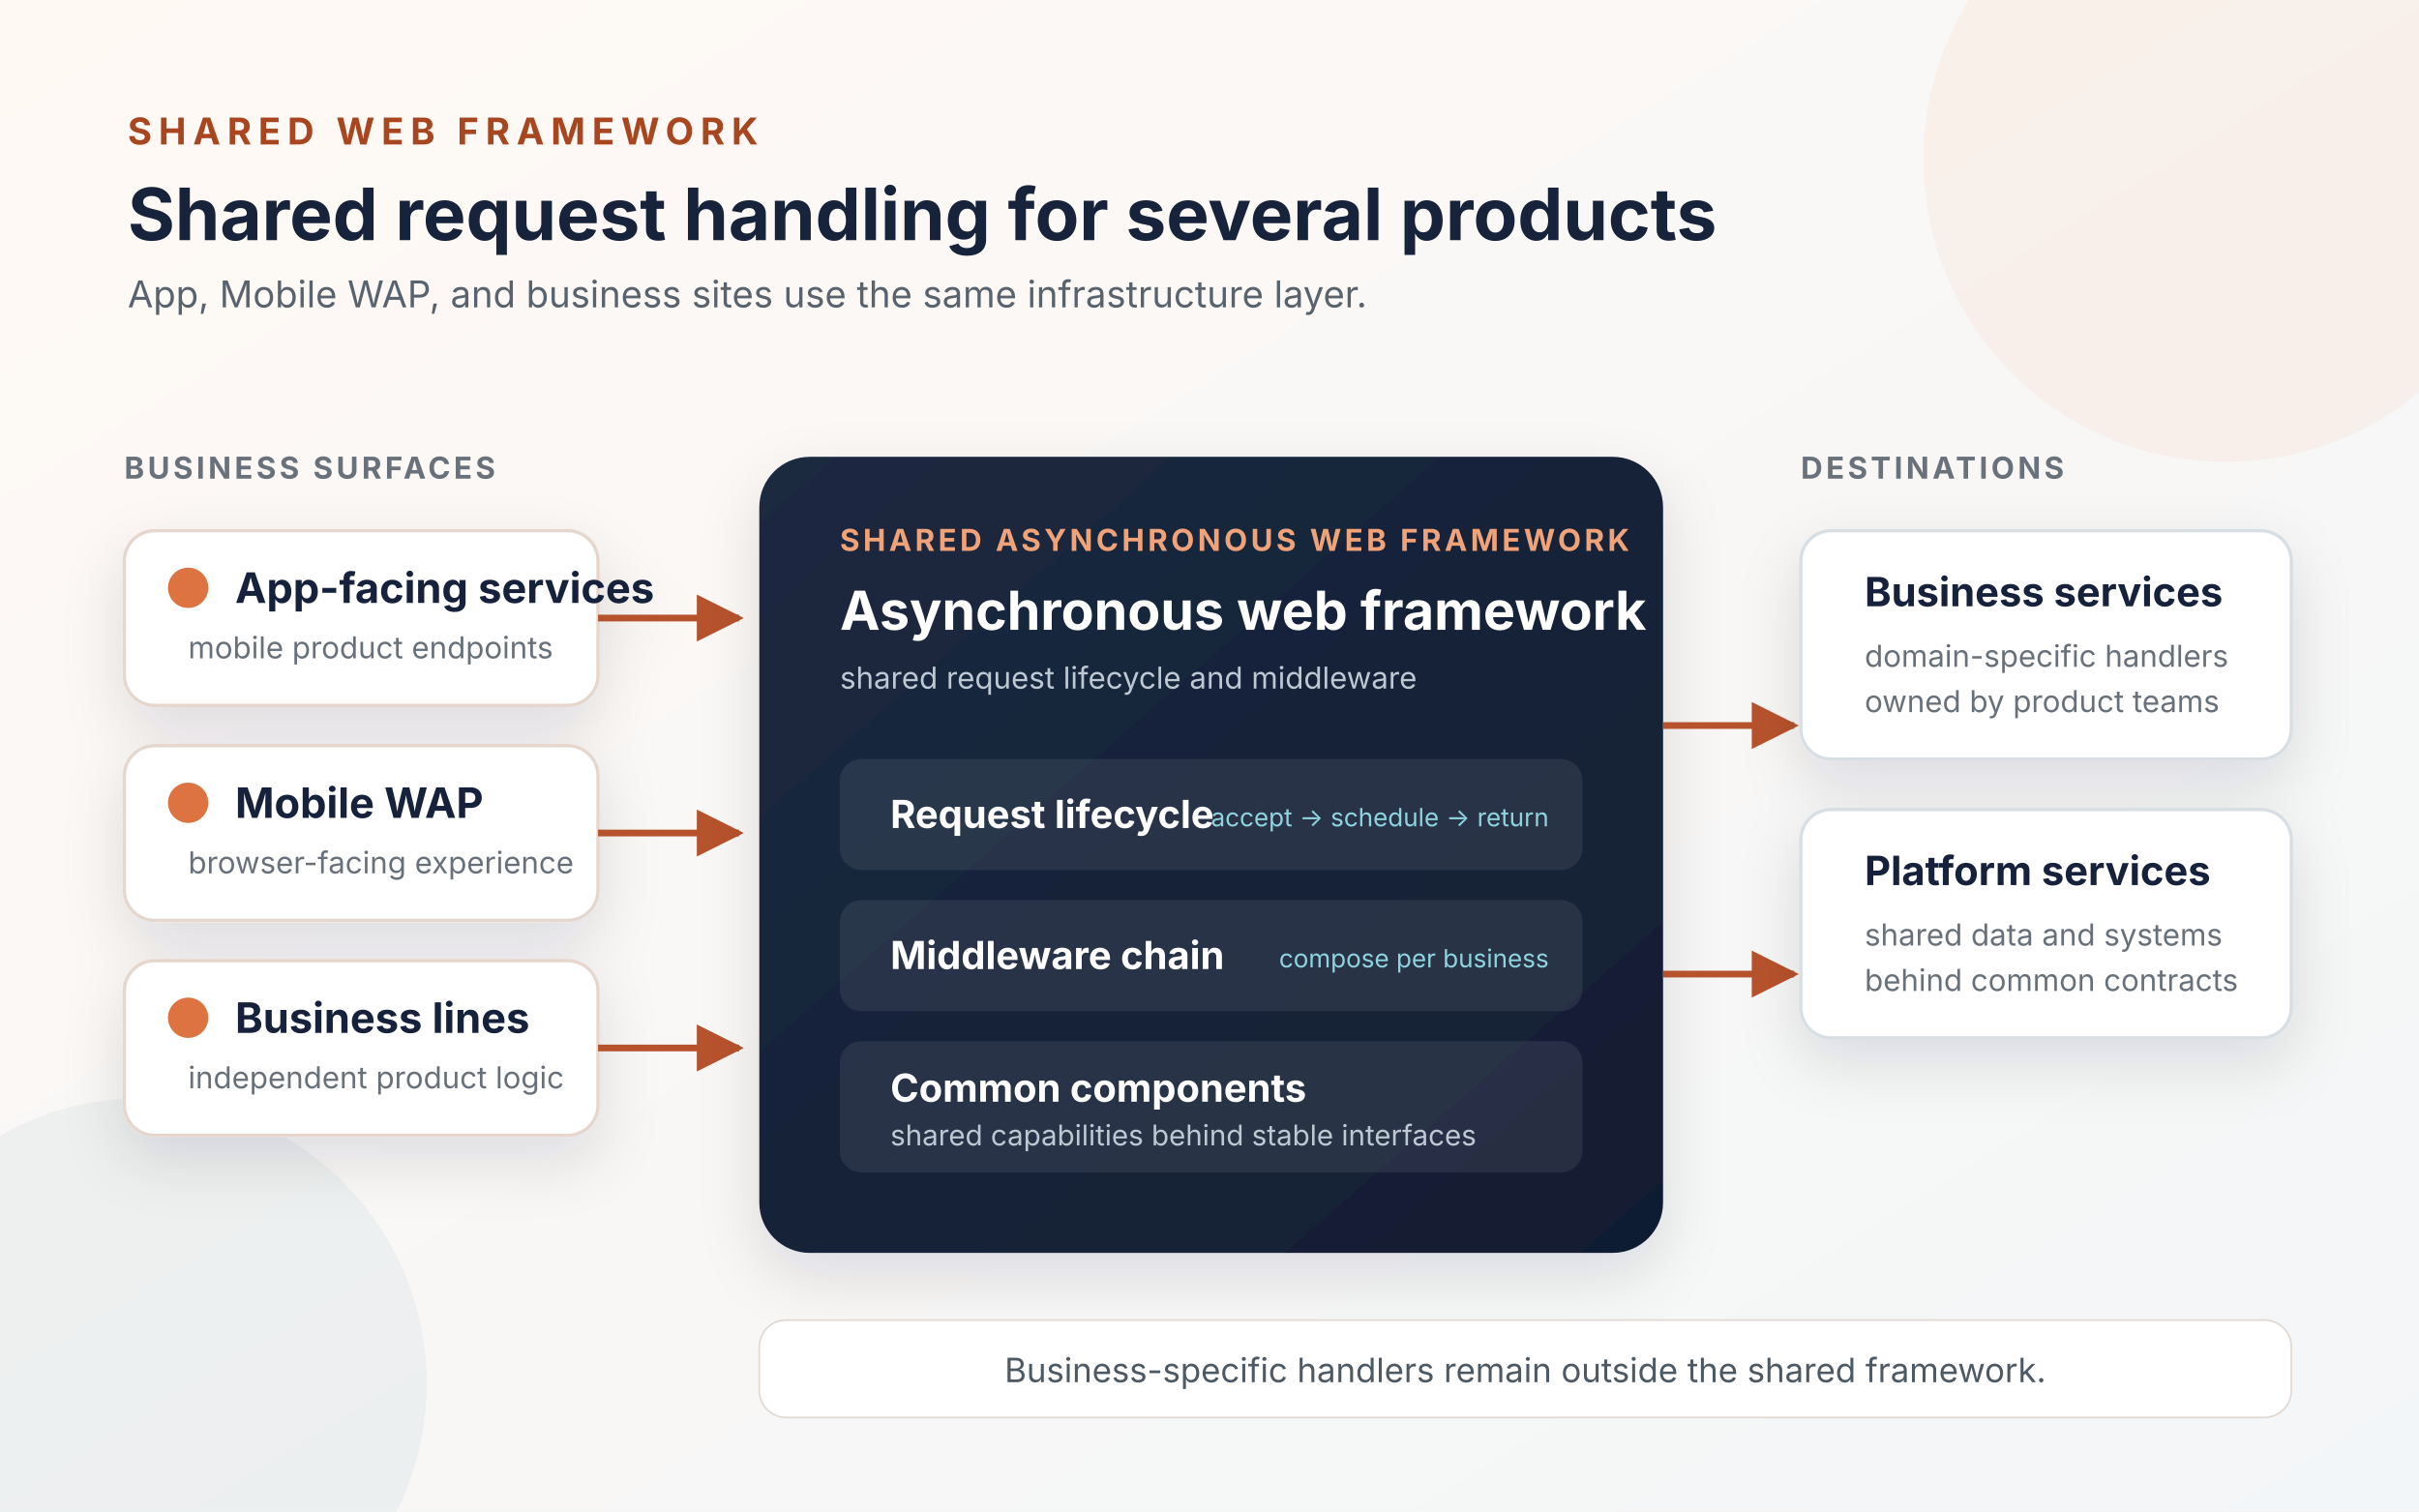
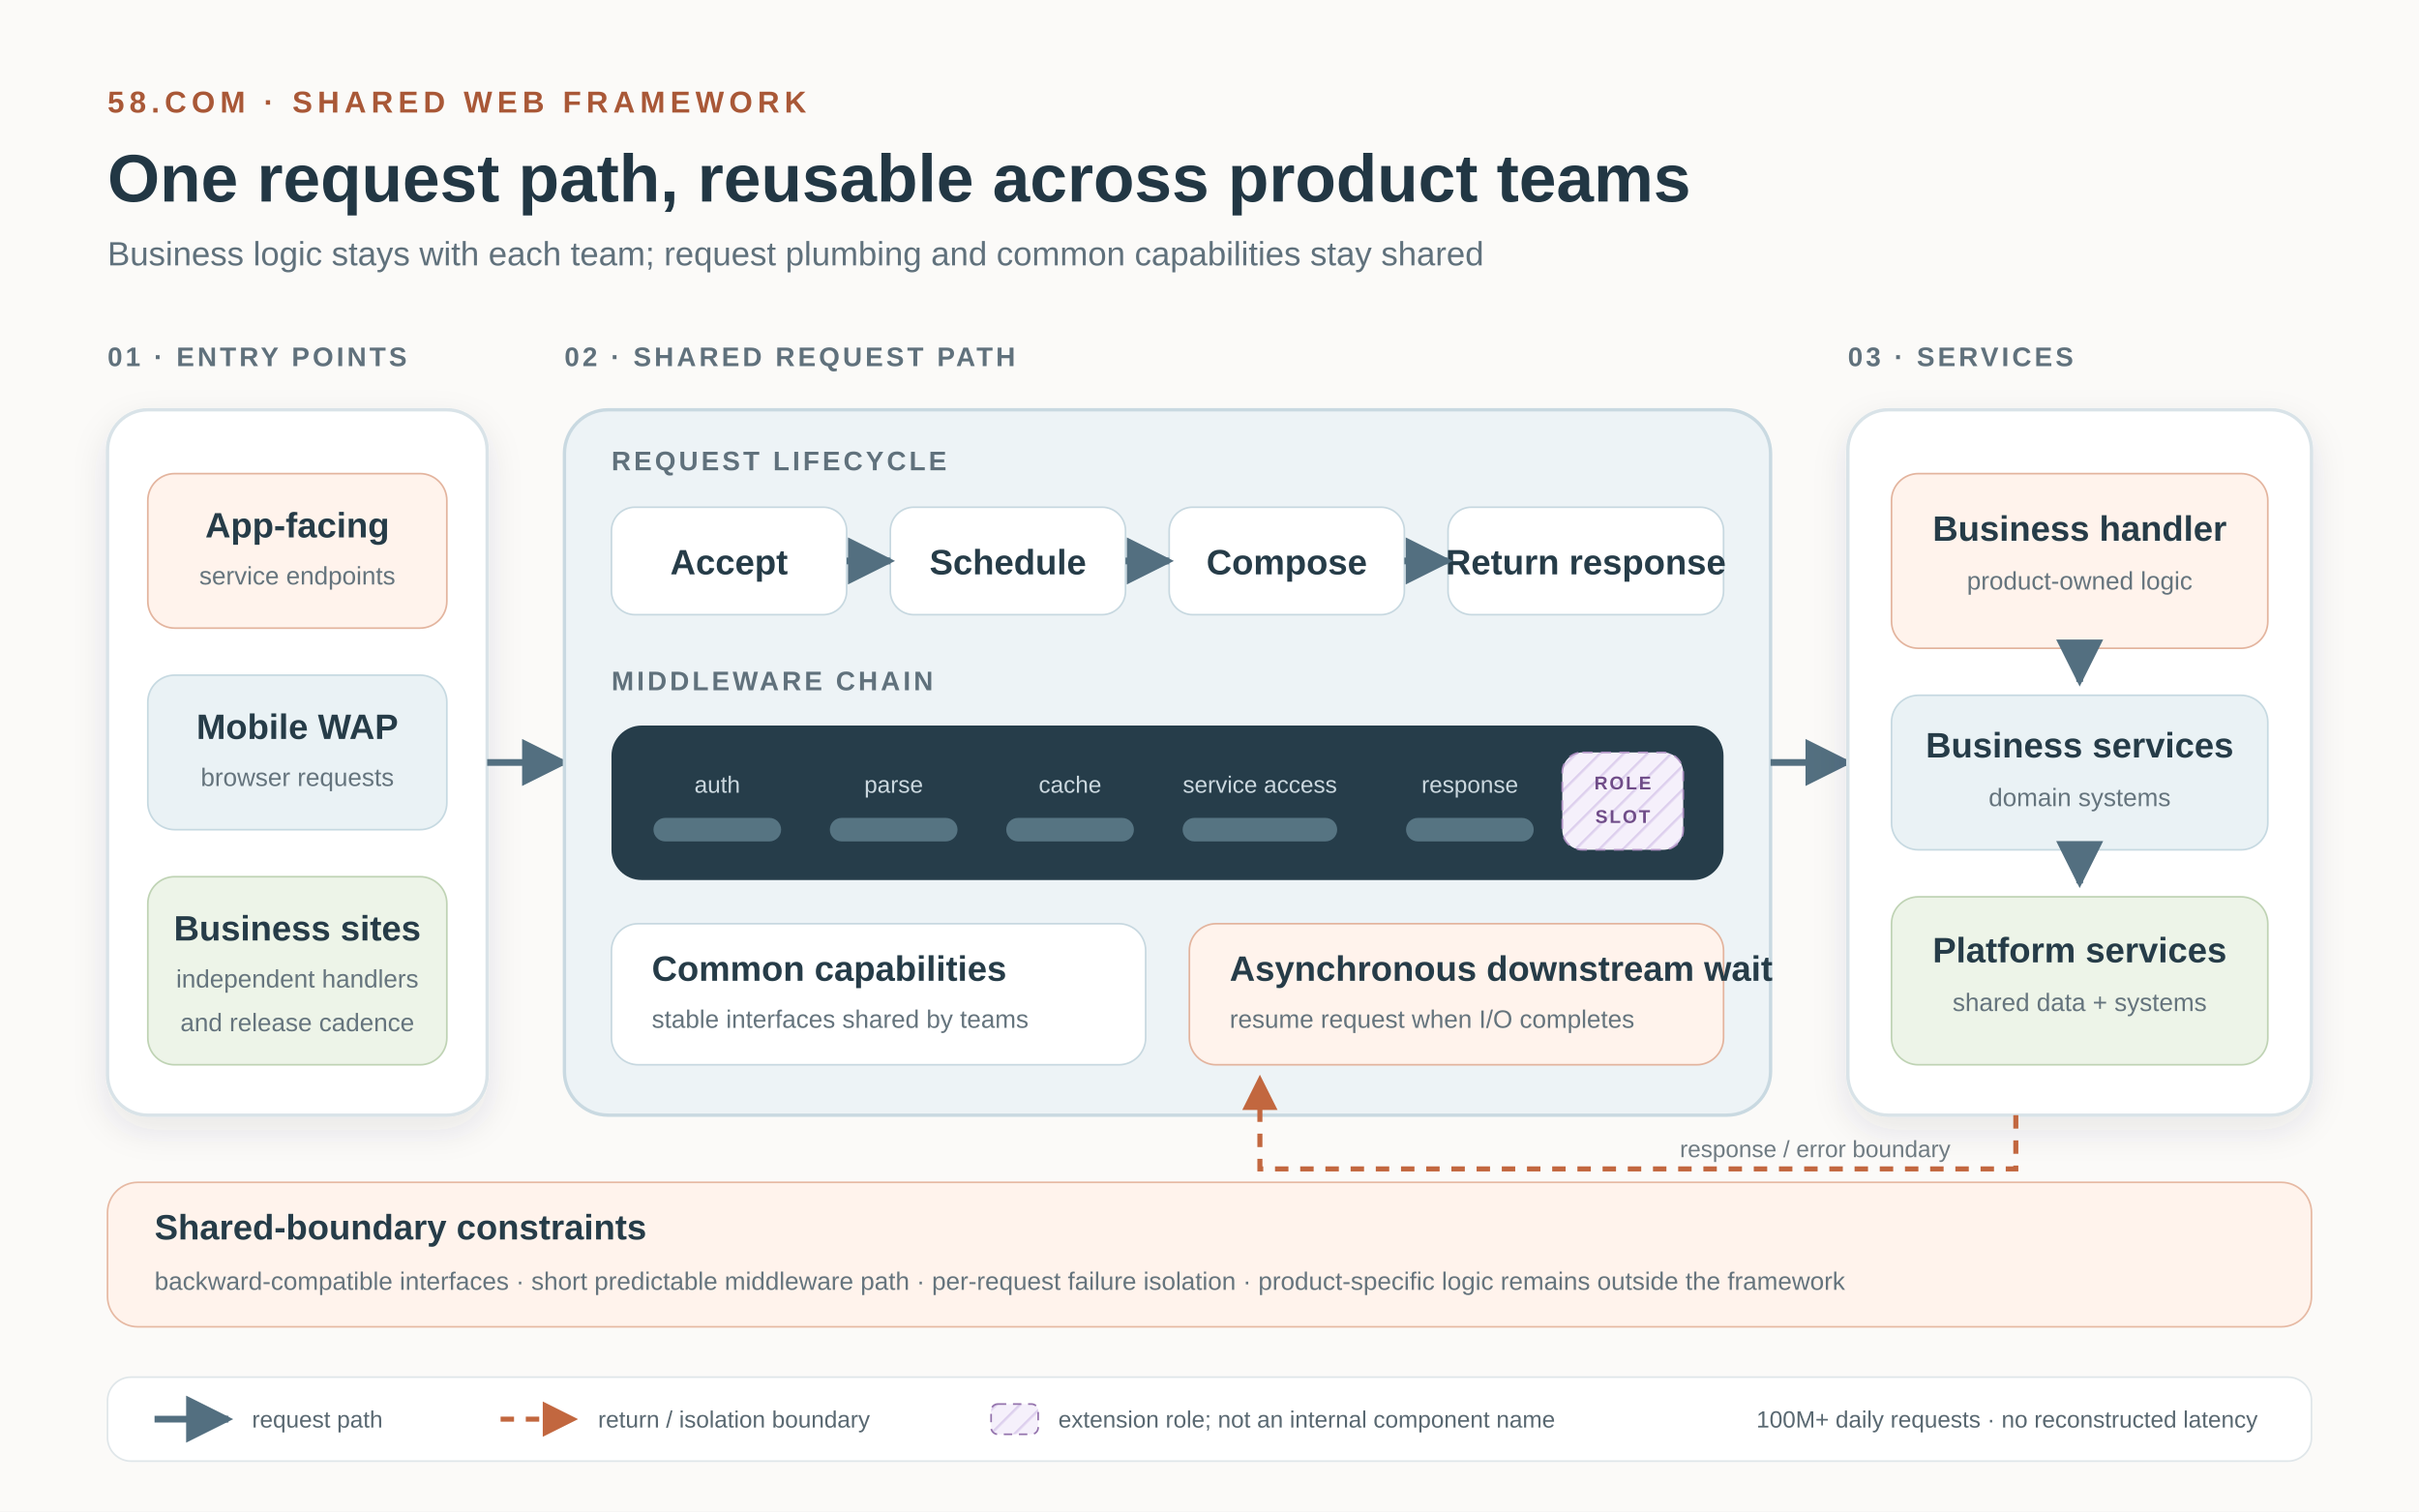
<svg xmlns="http://www.w3.org/2000/svg" width="1440" height="900" viewBox="0 0 1440 900" role="img" aria-labelledby="title desc">
  <defs>
-     <linearGradient id="ground" x1="0" y1="0" x2="1" y2="1">
-       <stop offset="0" stop-color="#fff9f4" />
-       <stop offset="1" stop-color="#f3f6f8" />
-     </linearGradient>
-     <linearGradient id="core" x1="0" y1="0" x2="1" y2="1">
-       <stop offset="0" stop-color="#1c2940" />
-       <stop offset="1" stop-color="#111d31" />
-     </linearGradient>
-     <marker id="arrow" viewBox="0 0 10 10" refX="9" refY="5" markerWidth="7" markerHeight="7" orient="auto-start-reverse">
-       <path d="M0 0 10 5 0 10Z" fill="#b6532d" />
+     <marker id="arrow" viewBox="0 0 10 10" refX="9" refY="5" markerWidth="7" markerHeight="7" orient="auto">
+       <path d="M0 0 10 5 0 10Z" fill="#536f80" />
    </marker>
-     <filter id="shadow" x="-20%" y="-20%" width="140%" height="150%">
-       <feDropShadow dx="0" dy="14" stdDeviation="18" flood-color="#16233a" flood-opacity=".12" />
+     <marker id="returnArrow" viewBox="0 0 10 10" refX="9" refY="5" markerWidth="7" markerHeight="7" orient="auto">
+       <path d="M0 0 10 5 0 10Z" fill="#c2673f" />
+     </marker>
+     <pattern id="slot" width="10" height="10" patternUnits="userSpaceOnUse" patternTransform="rotate(45)">
+       <rect width="10" height="10" fill="#f5f0fb" />
+       <line y2="10" stroke="#ded1ee" stroke-width="3" />
+     </pattern>
+     <filter id="shadow" x="-15%" y="-15%" width="130%" height="140%">
+       <feDropShadow dx="0" dy="8" stdDeviation="10" flood-color="#2a3d4d" flood-opacity=".1" />
    </filter>
+     <style>text{font-family:-apple-system,BlinkMacSystemFont,"Segoe UI",Arial,sans-serif}.kicker{font-size:18px;font-weight:750;letter-spacing:3px;fill:#a95837}.title{font-size:40px;font-weight:760;fill:#223744}.sub{font-size:20px;fill:#60717c}.stage{font-size:16px;font-weight:760;letter-spacing:1.8px;fill:#60717c}.box-title{font-size:21px;font-weight:720;fill:#263c48}.box-sub{font-size:15px;fill:#65747d}.small{font-size:14px;fill:#6f7b82}.white-sub{font-size:14px;fill:#cbd8df}.tag{font-size:11px;font-weight:780;letter-spacing:1.1px;fill:#6f4c88}.legend{font-size:14px;fill:#596871}.arrow{fill:none;stroke:#536f80;stroke-width:4;marker-end:url(#arrow)}.return{fill:none;stroke:#c2673f;stroke-width:3;stroke-dasharray:8 7;marker-end:url(#returnArrow)}</style>
  </defs>
-   <rect width="1440" height="900" fill="url(#ground)" />
-   <circle cx="1325" cy="95" r="180" fill="#ec8a57" opacity=".08" />
-   <circle cx="84" cy="824" r="170" fill="#2d6f83" opacity=".06" />
-   <text x="76" y="86" fill="#a7461f" font-family="-apple-system,BlinkMacSystemFont,'Segoe UI',sans-serif" font-size="22" font-weight="700" letter-spacing="4">SHARED WEB FRAMEWORK</text>
-   <text x="76" y="143" fill="#17233b" font-family="-apple-system,BlinkMacSystemFont,'Segoe UI',sans-serif" font-size="43" font-weight="750">Shared request handling for several products</text>
-   <text x="76" y="183" fill="#59636d" font-family="-apple-system,BlinkMacSystemFont,'Segoe UI',sans-serif" font-size="22">App, Mobile WAP, and business sites use the same infrastructure layer.</text>
-   <g font-family="-apple-system,BlinkMacSystemFont,'Segoe UI',sans-serif">
-     <text x="74" y="285" fill="#69727b" font-size="18" font-weight="700" letter-spacing="2">BUSINESS SURFACES</text>
-     <g filter="url(#shadow)">
-       <rect x="74" y="316" width="282" height="104" rx="18" fill="#ffffff" stroke="#e5d7cd" stroke-width="2" />
-       <circle cx="112" cy="350" r="12" fill="#dc733f" />
-       <text x="140" y="359" fill="#17233b" font-size="25" font-weight="700">App-facing services</text>
-       <text x="112" y="392" fill="#68717a" font-size="18">mobile product endpoints</text>
-       <rect x="74" y="444" width="282" height="104" rx="18" fill="#ffffff" stroke="#e5d7cd" stroke-width="2" />
-       <circle cx="112" cy="478" r="12" fill="#dc733f" />
-       <text x="140" y="487" fill="#17233b" font-size="25" font-weight="700">Mobile WAP</text>
-       <text x="112" y="520" fill="#68717a" font-size="18">browser-facing experience</text>
-       <rect x="74" y="572" width="282" height="104" rx="18" fill="#ffffff" stroke="#e5d7cd" stroke-width="2" />
-       <circle cx="112" cy="606" r="12" fill="#dc733f" />
-       <text x="140" y="615" fill="#17233b" font-size="25" font-weight="700">Business lines</text>
-       <text x="112" y="648" fill="#68717a" font-size="18">independent product logic</text>
-     </g>
-     <path d="M356 368H440" fill="none" stroke="#b6532d" stroke-width="4" marker-end="url(#arrow)" />
-     <path d="M356 496H440" fill="none" stroke="#b6532d" stroke-width="4" marker-end="url(#arrow)" />
-     <path d="M356 624H440" fill="none" stroke="#b6532d" stroke-width="4" marker-end="url(#arrow)" />
-     <g filter="url(#shadow)">
-       <rect x="452" y="272" width="538" height="474" rx="30" fill="url(#core)" />
-     </g>
-     <text x="500" y="328" fill="#f0a278" font-size="18" font-weight="700" letter-spacing="2">SHARED ASYNCHRONOUS WEB FRAMEWORK</text>
-     <text x="500" y="375" fill="#ffffff" font-size="32" font-weight="750">Asynchronous web framework</text>
-     <text x="500" y="410" fill="#bdc8d3" font-size="18">shared request lifecycle and middleware</text>
-     <rect x="500" y="452" width="442" height="66" rx="13" fill="#ffffff" opacity=".08" stroke="#ffffff" stroke-opacity=".19" />
-     <text x="530" y="493" fill="#ffffff" font-size="23" font-weight="700">Request lifecycle</text>
-     <text x="922" y="492" fill="#8fd3df" font-size="15" text-anchor="end">accept → schedule → return</text>
-     <rect x="500" y="536" width="442" height="66" rx="13" fill="#ffffff" opacity=".08" stroke="#ffffff" stroke-opacity=".19" />
-     <text x="530" y="577" fill="#ffffff" font-size="23" font-weight="700">Middleware chain</text>
-     <text x="922" y="576" fill="#8fd3df" font-size="15" text-anchor="end">compose per business</text>
-     <rect x="500" y="620" width="442" height="78" rx="13" fill="#ffffff" opacity=".08" stroke="#ffffff" stroke-opacity=".19" />
-     <text x="530" y="656" fill="#ffffff" font-size="23" font-weight="700">Common components</text>
-     <text x="530" y="682" fill="#bdc8d3" font-size="17">shared capabilities behind stable interfaces</text>
-     <path d="M990 432H1068" fill="none" stroke="#b6532d" stroke-width="4" marker-end="url(#arrow)" />
-     <path d="M990 580H1068" fill="none" stroke="#b6532d" stroke-width="4" marker-end="url(#arrow)" />
-     <text x="1072" y="285" fill="#69727b" font-size="18" font-weight="700" letter-spacing="2">DESTINATIONS</text>
-     <g filter="url(#shadow)">
-       <rect x="1072" y="316" width="292" height="136" rx="18" fill="#ffffff" stroke="#d7dfe4" stroke-width="2" />
-       <text x="1110" y="361" fill="#17233b" font-size="24" font-weight="700">Business services</text>
-       <text x="1110" y="397" fill="#68717a" font-size="18">domain-specific handlers</text>
-       <text x="1110" y="424" fill="#68717a" font-size="18">owned by product teams</text>
-       <rect x="1072" y="482" width="292" height="136" rx="18" fill="#ffffff" stroke="#d7dfe4" stroke-width="2" />
-       <text x="1110" y="527" fill="#17233b" font-size="24" font-weight="700">Platform services</text>
-       <text x="1110" y="563" fill="#68717a" font-size="18">shared data and systems</text>
-       <text x="1110" y="590" fill="#68717a" font-size="18">behind common contracts</text>
-     </g>
-     <rect x="452" y="786" width="912" height="58" rx="16" fill="#ffffff" stroke="#e1d8d1" />
-     <text x="908" y="823" text-anchor="middle" fill="#4d5963" font-size="20">Business-specific handlers remain outside the shared framework.</text>
+   <rect width="1440" height="900" fill="#fbfaf8" />
+   <text x="64" y="67" class="kicker">58.COM · SHARED WEB FRAMEWORK</text>
+   <text x="64" y="120" class="title">One request path, reusable across product teams</text>
+   <text x="64" y="158" class="sub">Business logic stays with each team; request plumbing and common capabilities stay shared</text>
+   <text x="64" y="218" class="stage">01 · ENTRY POINTS</text>
+   <text x="336" y="218" class="stage">02 · SHARED REQUEST PATH</text>
+   <text x="1100" y="218" class="stage">03 · SERVICES</text>
+   <g filter="url(#shadow)">
+     <rect x="64" y="244" width="226" height="420" rx="24" fill="#fff" stroke="#d9e3e8" stroke-width="2" />
  </g>
+   <rect x="88" y="282" width="178" height="92" rx="16" fill="#fff3ec" stroke="#e3b49e" />
+   <text x="177" y="320" text-anchor="middle" class="box-title">App-facing</text>
+   <text x="177" y="348" text-anchor="middle" class="box-sub">service endpoints</text>
+   <rect x="88" y="402" width="178" height="92" rx="16" fill="#eaf2f5" stroke="#c6d9e1" />
+   <text x="177" y="440" text-anchor="middle" class="box-title">Mobile WAP</text>
+   <text x="177" y="468" text-anchor="middle" class="box-sub">browser requests</text>
+   <rect x="88" y="522" width="178" height="112" rx="16" fill="#edf4e8" stroke="#bfd3b4" />
+   <text x="177" y="560" text-anchor="middle" class="box-title">Business sites</text>
+   <text x="177" y="588" text-anchor="middle" class="box-sub">independent handlers</text>
+   <text x="177" y="614" text-anchor="middle" class="box-sub">and release cadence</text>
+   <path d="M290 454H336" class="arrow" />
+   <rect x="336" y="244" width="718" height="420" rx="26" fill="#edf3f6" stroke="#c9d9e1" stroke-width="2" />
+   <text x="364" y="280" class="stage">REQUEST LIFECYCLE</text>
+   <g>
+     <rect x="364" y="302" width="140" height="64" rx="14" fill="#fff" stroke="#c7d8e0" />
+     <rect x="530" y="302" width="140" height="64" rx="14" fill="#fff" stroke="#c7d8e0" />
+     <rect x="696" y="302" width="140" height="64" rx="14" fill="#fff" stroke="#c7d8e0" />
+     <rect x="862" y="302" width="164" height="64" rx="14" fill="#fff" stroke="#c7d8e0" />
+     <text x="434" y="342" text-anchor="middle" class="box-title">Accept</text>
+     <text x="600" y="342" text-anchor="middle" class="box-title">Schedule</text>
+     <text x="766" y="342" text-anchor="middle" class="box-title">Compose</text>
+     <text x="944" y="342" text-anchor="middle" class="box-title">Return response</text>
+     <path d="M504 334H530" class="arrow" />
+     <path d="M670 334H696" class="arrow" />
+     <path d="M836 334H862" class="arrow" />
+   </g>
+   <text x="364" y="411" class="stage">MIDDLEWARE CHAIN</text>
+   <rect x="364" y="432" width="662" height="92" rx="18" fill="#263d4a" />
+   <g class="white-sub" text-anchor="middle">
+     <text x="427" y="472">auth</text>
+     <text x="532" y="472">parse</text>
+     <text x="637" y="472">cache</text>
+     <text x="750" y="472">service access</text>
+     <text x="875" y="472">response</text>
+   </g>
+   <g fill="#567482">
+     <rect x="389" y="487" width="76" height="14" rx="7" />
+     <rect x="494" y="487" width="76" height="14" rx="7" />
+     <rect x="599" y="487" width="76" height="14" rx="7" />
+     <rect x="704" y="487" width="92" height="14" rx="7" />
+     <rect x="837" y="487" width="76" height="14" rx="7" />
+   </g>
+   <rect x="930" y="448" width="72" height="58" rx="12" fill="url(#slot)" stroke="#ae91c2" stroke-dasharray="6 5" />
+   <text x="966" y="470" text-anchor="middle" class="tag">ROLE</text>
+   <text x="966" y="490" text-anchor="middle" class="tag">SLOT</text>
+   <rect x="364" y="550" width="318" height="84" rx="16" fill="#fff" stroke="#c7d8e0" />
+   <text x="388" y="584" class="box-title">Common capabilities</text>
+   <text x="388" y="612" class="box-sub">stable interfaces shared by teams</text>
+   <rect x="708" y="550" width="318" height="84" rx="16" fill="#fff3ec" stroke="#e3b49e" />
+   <text x="732" y="584" class="box-title">Asynchronous downstream wait</text>
+   <text x="732" y="612" class="box-sub">resume request when I/O completes</text>
+   <path d="M1054 454H1100" class="arrow" />
+   <g filter="url(#shadow)">
+     <rect x="1100" y="244" width="276" height="420" rx="24" fill="#fff" stroke="#d9e3e8" stroke-width="2" />
+   </g>
+   <rect x="1126" y="282" width="224" height="104" rx="16" fill="#fff3ec" stroke="#e3b49e" />
+   <text x="1238" y="322" text-anchor="middle" class="box-title">Business handler</text>
+   <text x="1238" y="351" text-anchor="middle" class="box-sub">product-owned logic</text>
+   <rect x="1126" y="414" width="224" height="92" rx="16" fill="#eaf2f5" stroke="#c6d9e1" />
+   <text x="1238" y="451" text-anchor="middle" class="box-title">Business services</text>
+   <text x="1238" y="480" text-anchor="middle" class="box-sub">domain systems</text>
+   <rect x="1126" y="534" width="224" height="100" rx="16" fill="#edf4e8" stroke="#bfd3b4" />
+   <text x="1238" y="573" text-anchor="middle" class="box-title">Platform services</text>
+   <text x="1238" y="602" text-anchor="middle" class="box-sub">shared data + systems</text>
+   <path d="M1238 386V406" class="arrow" />
+   <path d="M1238 506V526" class="arrow" />
+   <rect x="64" y="704" width="1312" height="86" rx="18" fill="#fff3ec" stroke="#e6b9a3" />
+   <text x="92" y="738" class="box-title">Shared-boundary constraints</text>
+   <text x="92" y="768" class="box-sub">backward-compatible interfaces · short predictable middleware path · per-request failure isolation · product-specific logic remains outside the framework</text>
+   <path d="M1200 664V696H750V642" class="return" />
+   <text x="1000" y="689" class="small">response / error boundary</text>
+   <rect x="64" y="820" width="1312" height="50" rx="14" fill="#fff" stroke="#dfe6e9" />
+   <line x1="92" y1="845" x2="136" y2="845" class="arrow" />
+   <text x="150" y="850" class="legend">request path</text>
+   <line x1="298" y1="845" x2="342" y2="845" class="return" />
+   <text x="356" y="850" class="legend">return / isolation boundary</text>
+   <rect x="590" y="836" width="28" height="18" rx="4" fill="url(#slot)" stroke="#9372ac" stroke-dasharray="5 4" />
+   <text x="630" y="850" class="legend">extension role; not an internal component name</text>
+   <text x="1344" y="850" text-anchor="end" class="legend">100M+ daily requests · no reconstructed latency</text>
</svg>
